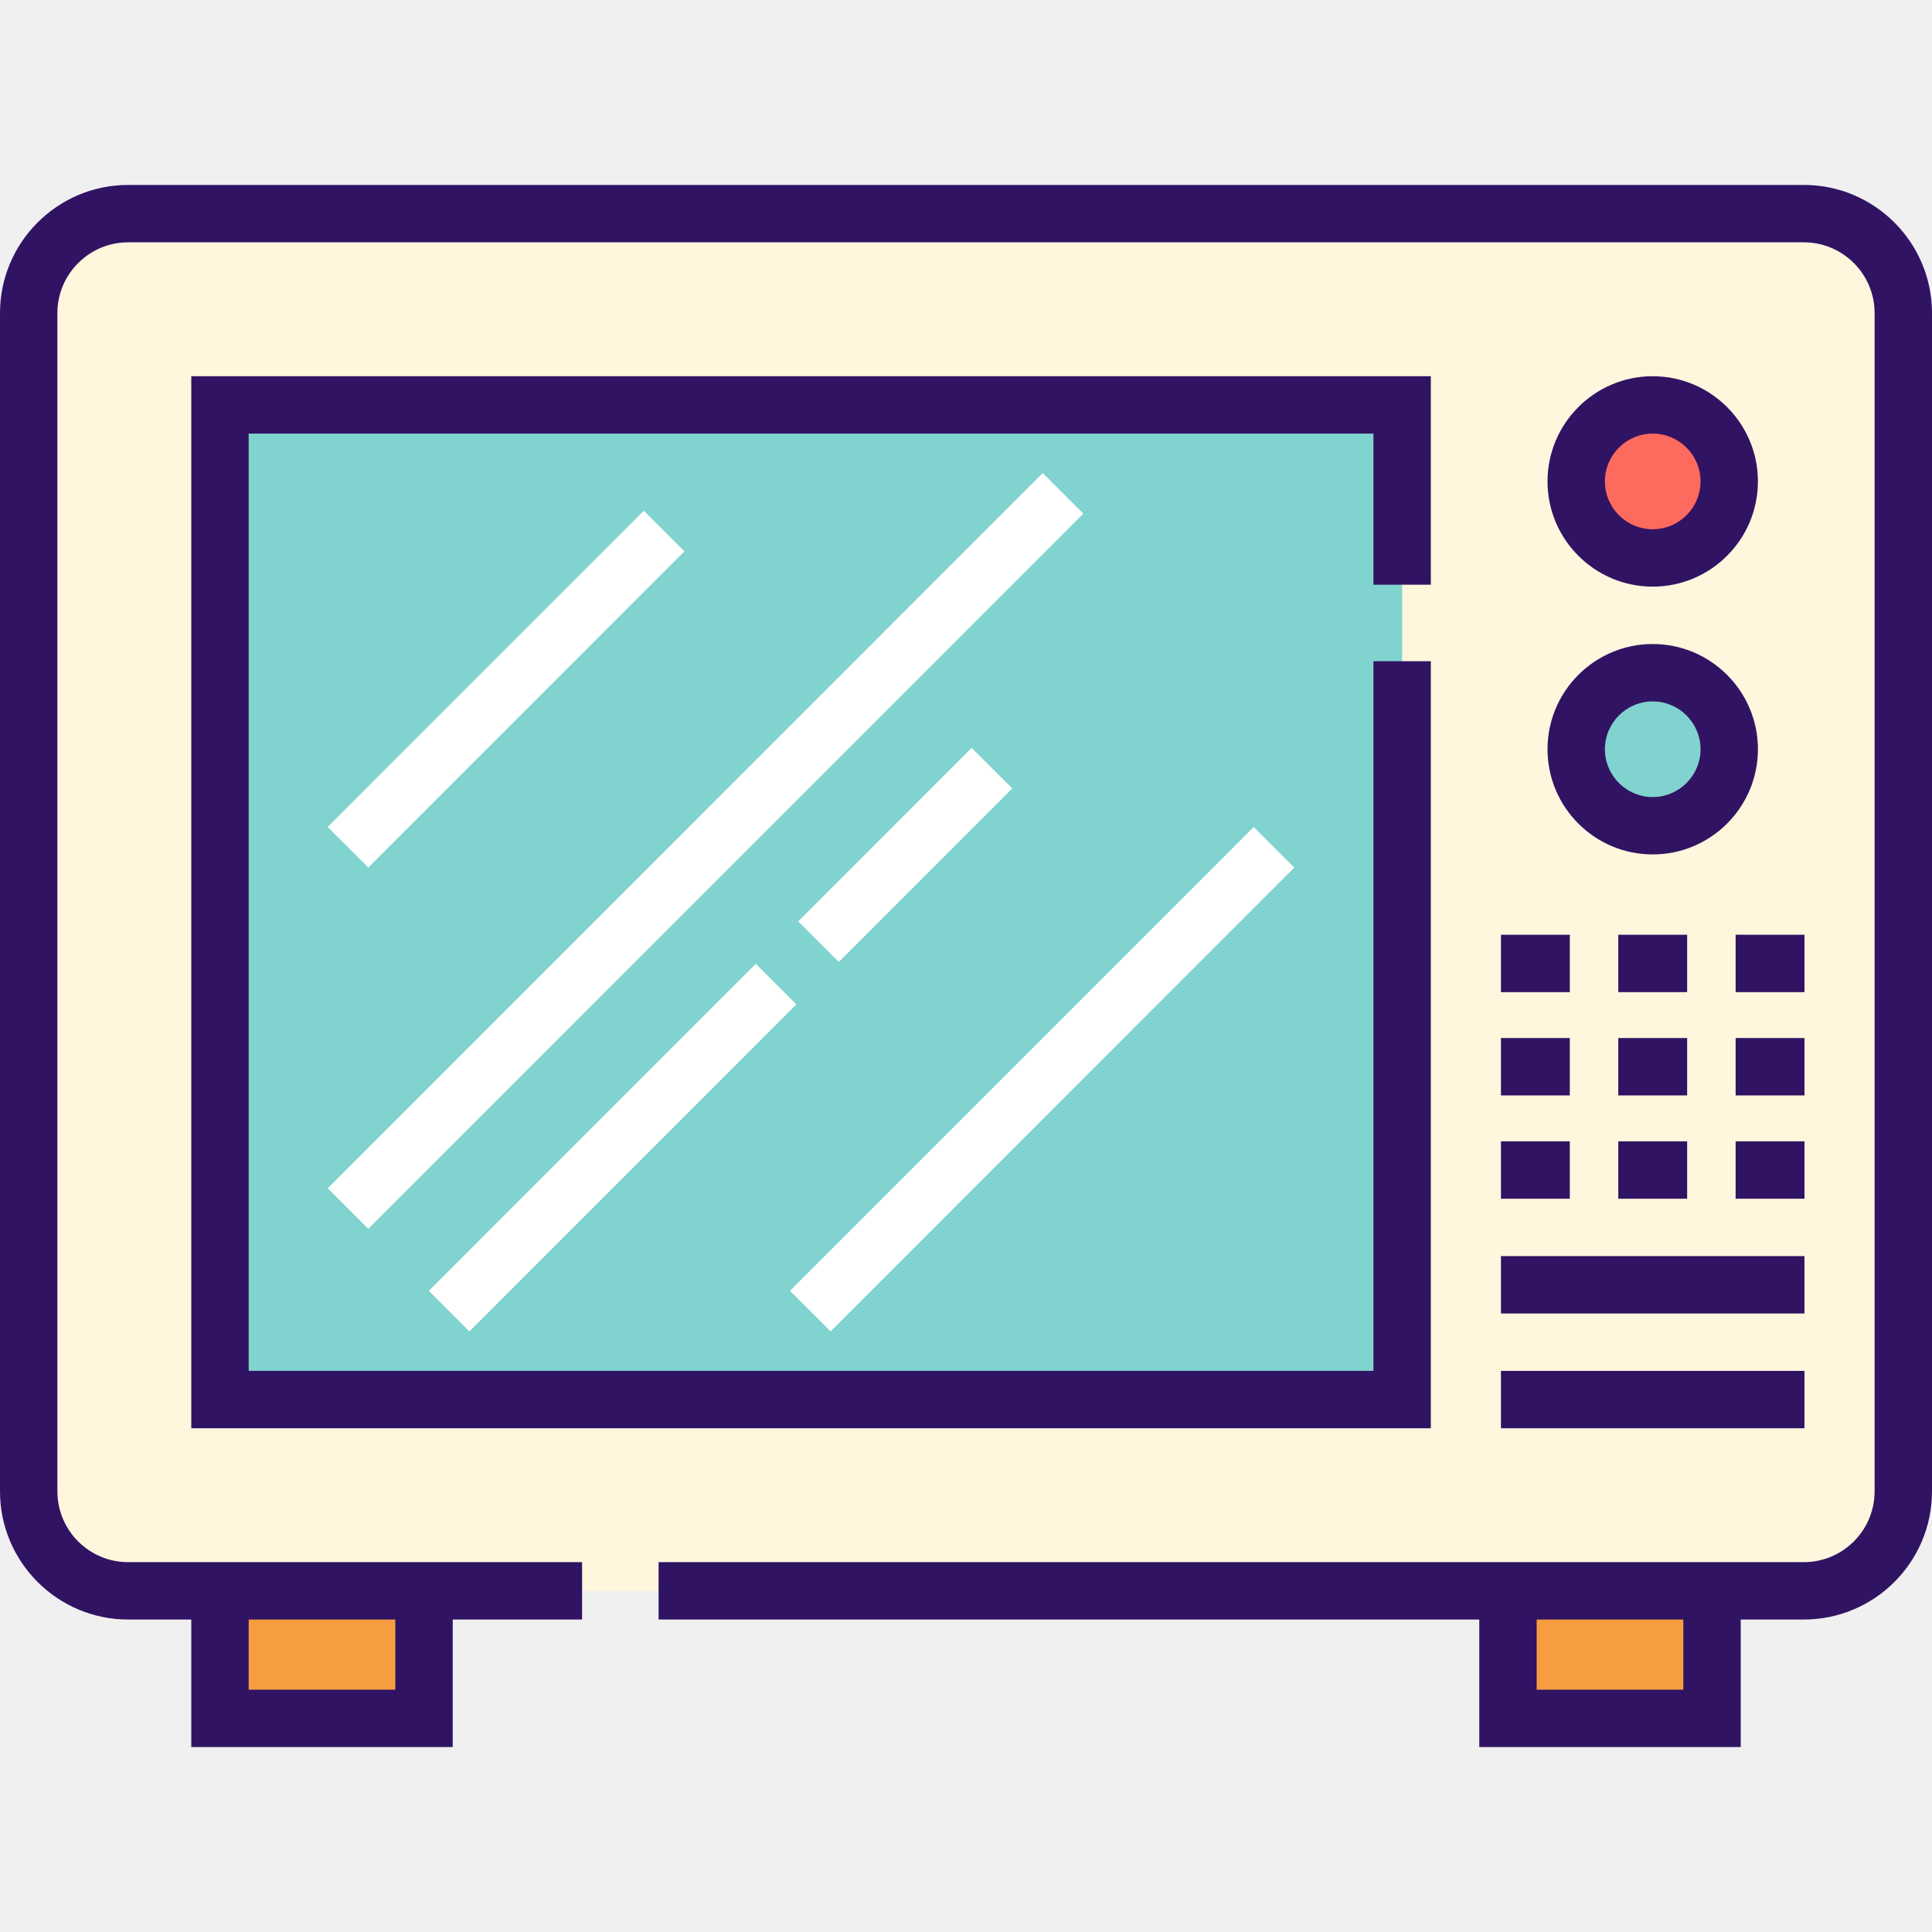
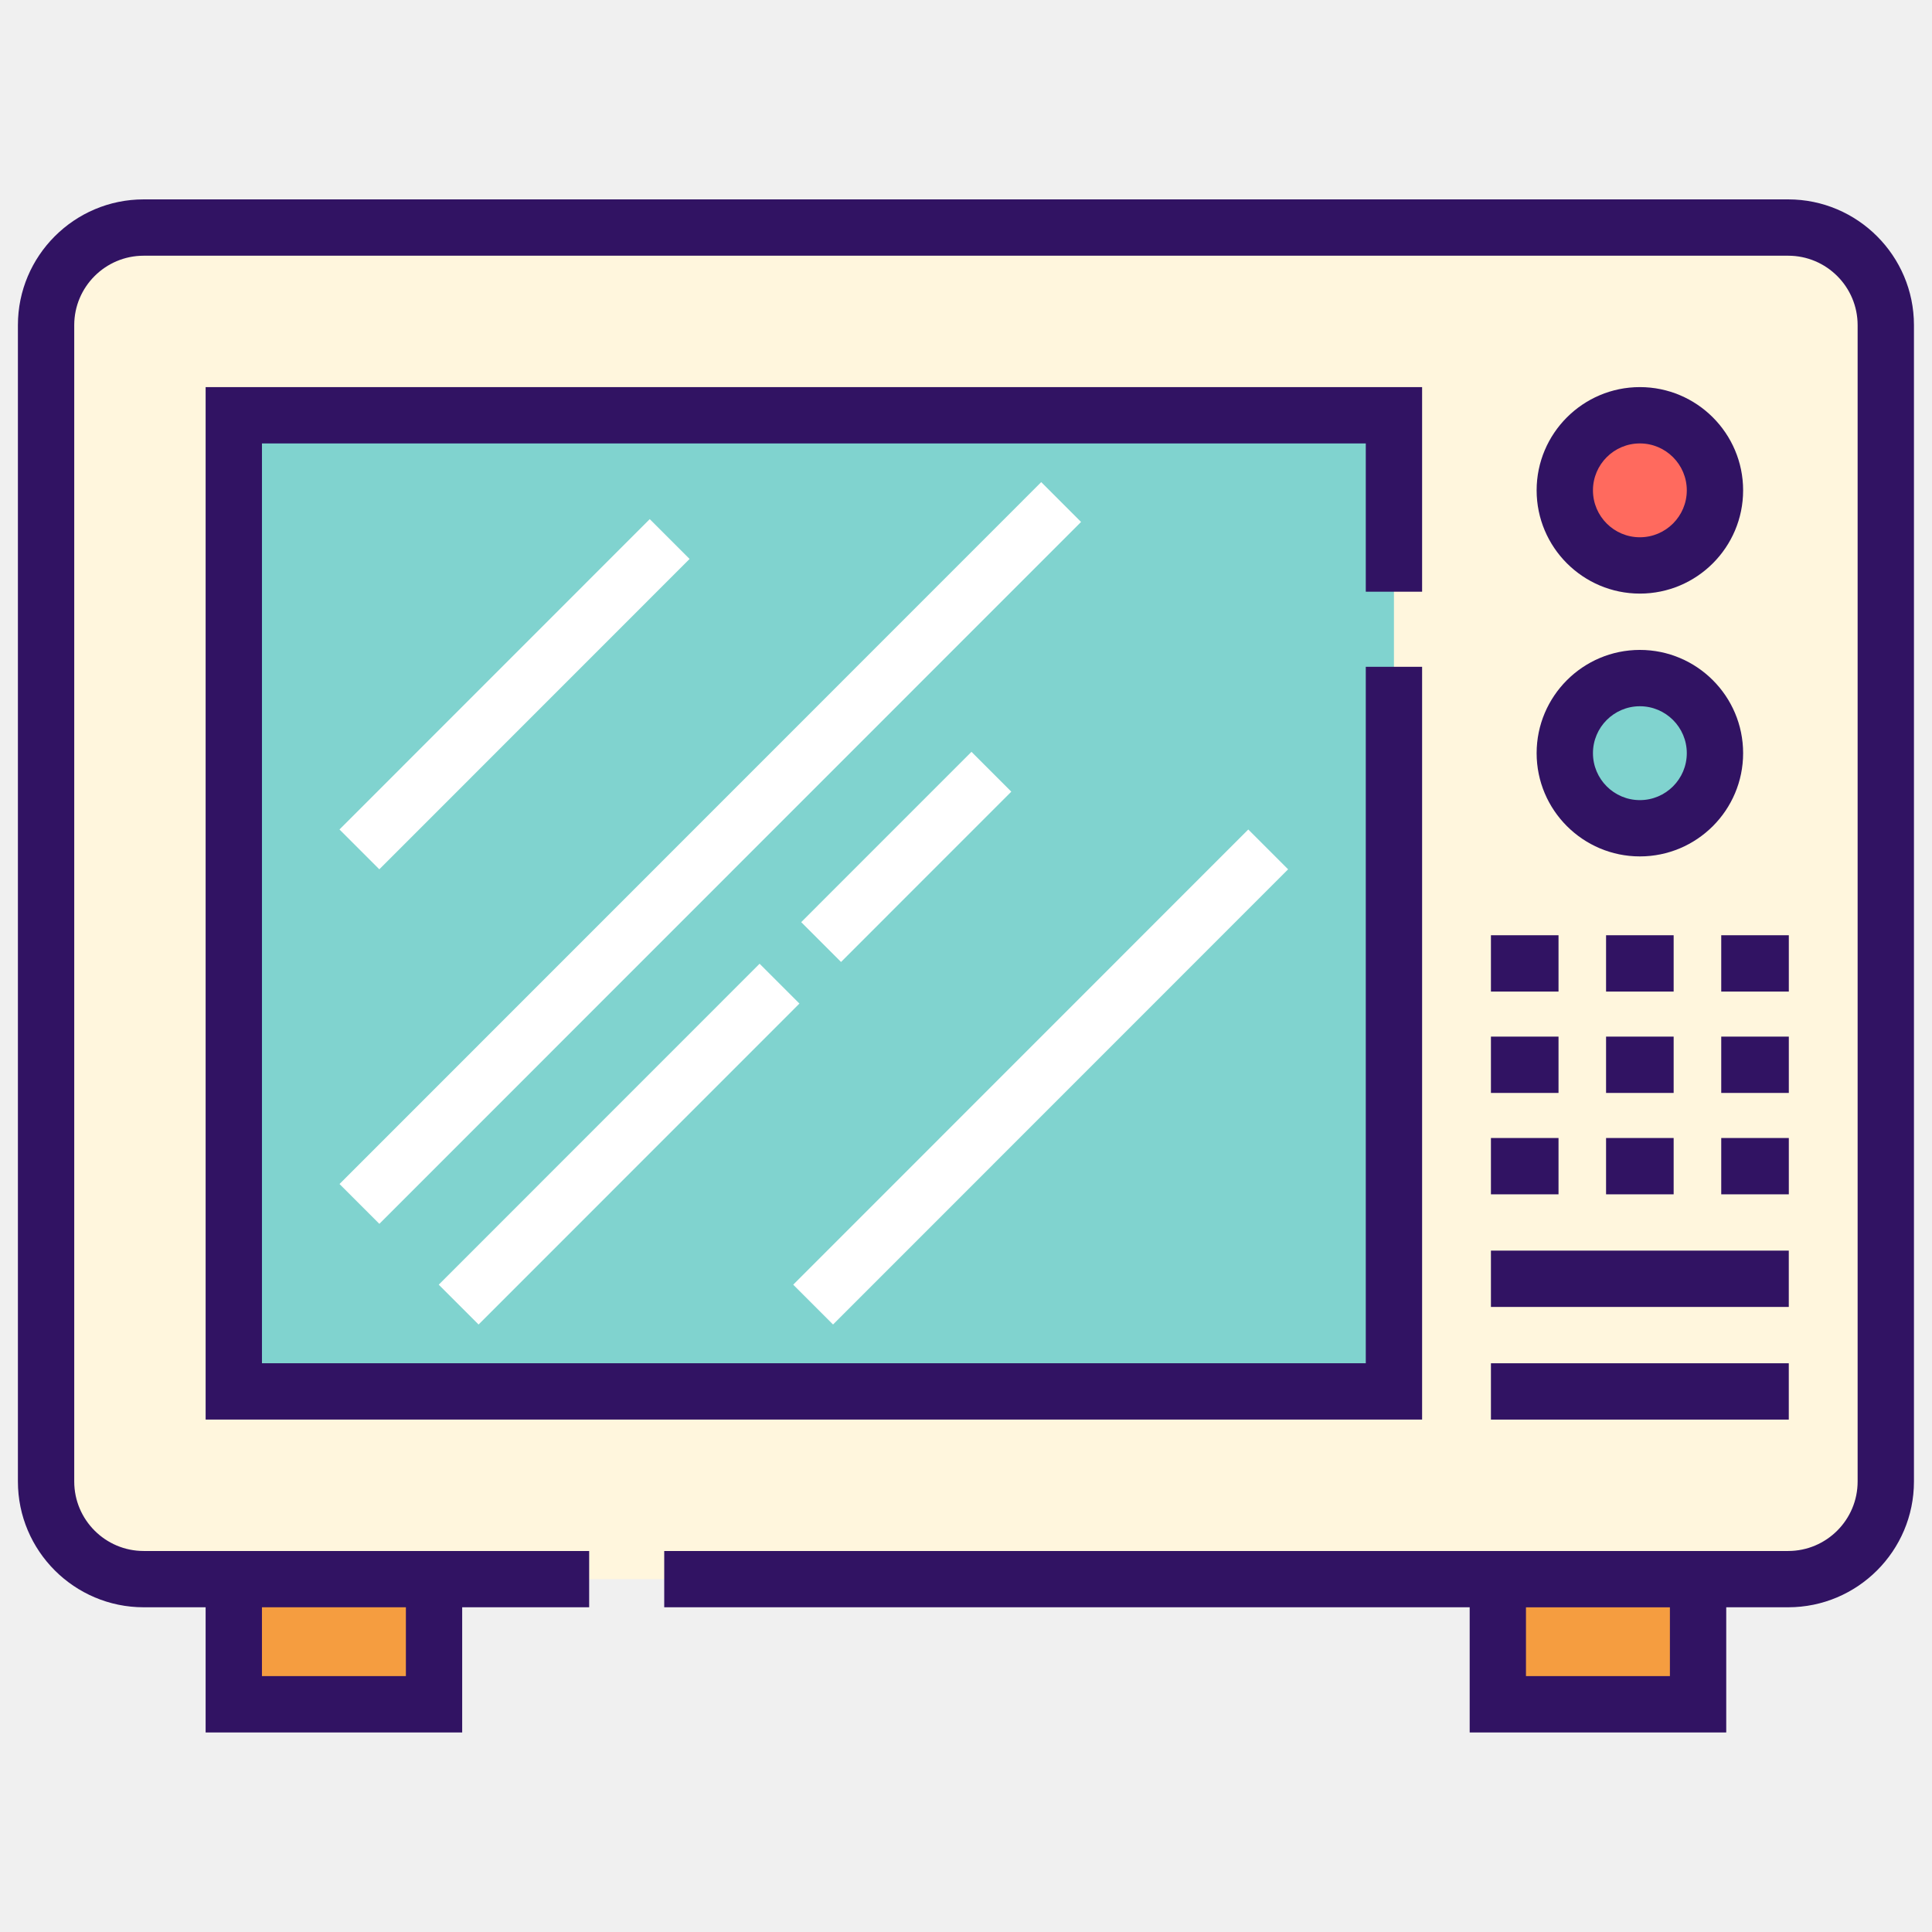
- <svg xmlns="http://www.w3.org/2000/svg" version="1.1" id="Layer_1" viewBox="0 0 512 512" xml:space="preserve">
-   <path style="fill:#FFF6DD;" d="M33.964,421.591c-14.558,0-26.36-11.802-26.36-26.36V82.974c0-14.558,11.802-26.36,26.36-26.36  h444.071c14.558,0,26.36,11.802,26.36,26.36V395.23c0,14.558-11.802,26.36-26.36,26.36H33.964V421.591z" />
-   <rect x="58.297" y="107.308" style="fill:#80D3CF;" width="313.283" height="263.594" />
-   <circle style="fill:#FF6A5E;" cx="437.988" cy="127.585" r="20.276" />
-   <circle style="fill:#80D3CF;" cx="437.988" cy="198.555" r="20.276" />
-   <g>
-     <rect x="179.367" y="91.499" transform="matrix(-0.7072 -0.707 0.707 -0.7072 159.7643 517.1724)" style="fill:#FFFFFF;" width="15.208" height="268.012" />
-     <rect x="232.287" y="194.045" transform="matrix(-0.7072 -0.707 0.707 -0.7072 249.3649 556.3882)" style="fill:#FFFFFF;" width="15.208" height="65.028" />
-     <rect x="154.738" y="242.846" transform="matrix(-0.7072 -0.707 0.707 -0.7072 62.1337 633.9779)" style="fill:#FFFFFF;" width="15.208" height="122.554" />
-     <rect x="268.573" y="199.09" transform="matrix(-0.7072 -0.707 0.707 -0.7072 269.2933 683.5067)" style="fill:#FFFFFF;" width="15.208" height="173.805" />
-     <rect x="126.506" y="123.382" transform="matrix(-0.7072 -0.707 0.707 -0.7072 99.8319 406.6064)" style="fill:#FFFFFF;" width="15.208" height="118.499" />
-   </g>
-   <g>
-     <rect x="58.297" y="421.595" style="fill:#F59D40;" width="54.069" height="33.792" />
-     <rect x="399.634" y="421.595" style="fill:#F59D40;" width="54.069" height="33.792" />
-   </g>
-   <g>
-     <path style="fill:#311363;" d="M478.036,49.01H33.964C15.236,49.01,0,64.246,0,82.974V395.23c0,18.728,15.236,33.964,33.964,33.964   h16.729v33.796h69.281v-33.796h34.283v-15.208h-34.283H50.693H33.964c-10.342,0-18.756-8.414-18.756-18.756V82.974   c0-10.342,8.414-18.756,18.756-18.756h444.071c10.342,0,18.756,8.414,18.756,18.756V395.23c0,10.342-8.414,18.756-18.756,18.756   h-16.729h-69.281H174.534v15.208h217.492v33.796h69.281v-33.796h16.729c18.728,0,33.964-15.236,33.964-33.964V82.974   C512,64.246,496.764,49.01,478.036,49.01z M104.766,429.195v18.588H65.901v-18.588L104.766,429.195L104.766,429.195z    M446.099,447.784h-38.865v-18.588h38.865V447.784z" />
-     <polygon style="fill:#311363;" points="379.184,154.952 379.184,99.703 50.693,99.703 50.693,378.502 379.184,378.502    379.184,175.229 363.976,175.229 363.976,363.294 65.901,363.294 65.901,114.911 363.976,114.911 363.976,154.952  " />
-     <path style="fill:#311363;" d="M437.988,155.463c15.373,0,27.88-12.507,27.88-27.88s-12.507-27.88-27.88-27.88   s-27.88,12.507-27.88,27.88S422.615,155.463,437.988,155.463z M437.988,114.911c6.988,0,12.672,5.685,12.672,12.672   s-5.685,12.672-12.672,12.672c-6.988,0-12.672-5.685-12.672-12.672C425.316,120.595,431.001,114.911,437.988,114.911z" />
-     <path style="fill:#311363;" d="M437.988,226.433c15.373,0,27.88-12.507,27.88-27.88s-12.507-27.88-27.88-27.88   s-27.88,12.507-27.88,27.88S422.615,226.433,437.988,226.433z M437.988,185.882c6.988,0,12.672,5.685,12.672,12.672   c0,6.988-5.685,12.672-12.672,12.672c-6.988,0-12.672-5.685-12.672-12.672S431.001,185.882,437.988,185.882z" />
-     <rect x="397.768" y="247.717" style="fill:#311363;" width="18.247" height="15.208" />
-     <rect x="428.863" y="247.717" style="fill:#311363;" width="18.247" height="15.208" />
-     <rect x="459.959" y="247.717" style="fill:#311363;" width="18.247" height="15.208" />
-     <rect x="397.768" y="275.092" style="fill:#311363;" width="18.247" height="15.208" />
-     <rect x="428.863" y="275.092" style="fill:#311363;" width="18.247" height="15.208" />
-     <rect x="459.959" y="275.092" style="fill:#311363;" width="18.247" height="15.208" />
-     <rect x="397.768" y="302.466" style="fill:#311363;" width="18.247" height="15.208" />
-     <rect x="428.863" y="302.466" style="fill:#311363;" width="18.247" height="15.208" />
-     <rect x="459.959" y="302.466" style="fill:#311363;" width="18.247" height="15.208" />
-     <rect x="397.768" y="332.882" style="fill:#311363;" width="80.43" height="15.208" />
-     <rect x="397.768" y="363.297" style="fill:#311363;" width="80.43" height="15.208" />
+ <svg xmlns="http://www.w3.org/2000/svg" xmlns:xlink="http://www.w3.org/1999/xlink" width="150" height="150">
+   <defs>
+     <symbol id="svg_2" viewBox="0 0 512 512">
+       <path d="m33.96,421.59c-14.55,0 -26.36,-11.8 -26.36,-26.36l0,-312.26c0,-14.55 11.81,-26.36 26.36,-26.36l444.08,0c14.55,0 26.36,11.81 26.36,26.36l0,312.26c0,14.56 -11.81,26.36 -26.36,26.36l-444.08,0l0,0z" fill="#FFF6DD" id="svg_1" />
+       <rect fill="#80D3CF" height="263.59" id="svg_4" width="313.28" x="58.3" y="107.31" />
+       <circle cx="437.99" cy="127.58" fill="#FF6A5E" id="svg_5" r="20.28" />
+       <circle cx="437.99" cy="198.56" fill="#80D3CF" id="svg_6" r="20.28" />
+       <g id="svg_7">
+         <rect fill="#FFFFFF" height="268.01" id="svg_8" transform="matrix(-0.7072 -0.707 0.707 -0.7072 159.7643 517.1724)" width="15.21" x="179.37" y="91.5" />
+         <rect fill="#FFFFFF" height="65.03" id="svg_9" transform="matrix(-0.7072 -0.707 0.707 -0.7072 249.3649 556.3882)" width="15.21" x="232.29" y="194.04" />
+         <rect fill="#FFFFFF" height="122.55" id="svg_10" transform="matrix(-0.7072 -0.707 0.707 -0.7072 62.1337 633.9779)" width="15.21" x="154.74" y="242.85" />
+         <rect fill="#FFFFFF" height="173.81" id="svg_11" transform="matrix(-0.7072 -0.707 0.707 -0.7072 269.2933 683.5067)" width="15.21" x="268.57" y="199.09" />
+         <rect fill="#FFFFFF" height="118.5" id="svg_12" transform="matrix(-0.7072 -0.707 0.707 -0.7072 99.8319 406.6064)" width="15.21" x="126.51" y="123.38" />
+       </g>
+       <g id="svg_13">
+         <rect fill="#F59D40" height="33.79" id="svg_14" width="54.07" x="58.3" y="421.6" />
+         <rect fill="#F59D40" height="33.79" id="svg_15" width="54.07" x="399.63" y="421.6" />
+       </g>
+       <g id="svg_16">
+         <path d="m478.04,49.01l-444.08,0c-18.72,0 -33.96,15.24 -33.96,33.96l0,312.26c0,18.73 15.24,33.96 33.96,33.96l16.73,0l0,33.8l69.28,0l0,-33.8l34.29,0l0,-15.2l-34.29,0l-69.28,0l-16.73,0c-10.34,0 -18.75,-8.42 -18.75,-18.76l0,-312.26c0,-10.34 8.41,-18.75 18.75,-18.75l444.08,0c10.34,0 18.75,8.41 18.75,18.75l0,312.26c0,10.34 -8.41,18.76 -18.75,18.76l-16.73,0l-69.28,0l-217.5,0l0,15.2l217.5,0l0,33.8l69.28,0l0,-33.8l16.73,0c18.72,0 33.96,-15.23 33.96,-33.96l0,-312.26c0,-18.72 -15.24,-33.96 -33.96,-33.96zm-373.27,380.18l0,18.59l-38.87,0l0,-18.59l38.87,0l0,0zm341.33,18.59l-38.87,0l0,-18.58l38.87,0l0,18.58z" fill="#311363" id="svg_17" />
+         <polygon fill="#311363" id="svg_18" points="379.184,154.952 379.184,99.703 50.693,99.703 50.693,378.502 379.184,378.502    379.184,175.229 363.976,175.229 363.976,363.294 65.901,363.294 65.901,114.911 363.976,114.911 363.976,154.952  " />
+         <path d="m437.99,155.46c15.37,0 27.88,-12.5 27.88,-27.88s-12.51,-27.88 -27.88,-27.88s-27.88,12.51 -27.88,27.88s12.51,27.88 27.88,27.88zm0,-40.55c6.99,0 12.67,5.69 12.67,12.67s-5.68,12.67 -12.67,12.67c-6.99,0 -12.67,-5.68 -12.67,-12.67c0,-6.99 5.68,-12.67 12.67,-12.67z" fill="#311363" id="svg_19" />
+         <path d="m437.99,226.43c15.37,0 27.88,-12.5 27.88,-27.88s-12.51,-27.88 -27.88,-27.88s-27.88,12.51 -27.88,27.88s12.51,27.88 27.88,27.88zm0,-40.55c6.99,0 12.67,5.69 12.67,12.67c0,6.99 -5.68,12.68 -12.67,12.68c-6.99,0 -12.67,-5.69 -12.67,-12.68s5.68,-12.67 12.67,-12.67z" fill="#311363" id="svg_20" />
+         <rect fill="#311363" height="15.21" id="svg_21" width="18.25" x="397.77" y="247.72" />
+         <rect fill="#311363" height="15.21" id="svg_22" width="18.25" x="428.86" y="247.72" />
+         <rect fill="#311363" height="15.21" id="svg_23" width="18.25" x="459.96" y="247.72" />
+         <rect fill="#311363" height="15.21" id="svg_24" width="18.25" x="397.77" y="275.09" />
+         <rect fill="#311363" height="15.21" id="svg_25" width="18.25" x="428.86" y="275.09" />
+         <rect fill="#311363" height="15.21" id="svg_26" width="18.25" x="459.96" y="275.09" />
+         <rect fill="#311363" height="15.21" id="svg_27" width="18.25" x="397.77" y="302.47" />
+         <rect fill="#311363" height="15.21" id="svg_28" width="18.25" x="428.86" y="302.47" />
+         <rect fill="#311363" height="15.21" id="svg_29" width="18.25" x="459.96" y="302.47" />
+         <rect fill="#311363" height="15.21" id="svg_30" width="80.43" x="397.77" y="332.88" />
+         <rect fill="#311363" height="15.21" id="svg_31" width="80.43" x="397.77" y="363.3" />
+       </g>
+     </symbol>
+   </defs>
+   <g class="layer">
+     <use id="svg_3" transform="matrix(0.98139 0 0 0.98139 -0.327147 0.6629)" x="1.75" xlink:href="#svg_2" y="0.74" />
  </g>
</svg>
